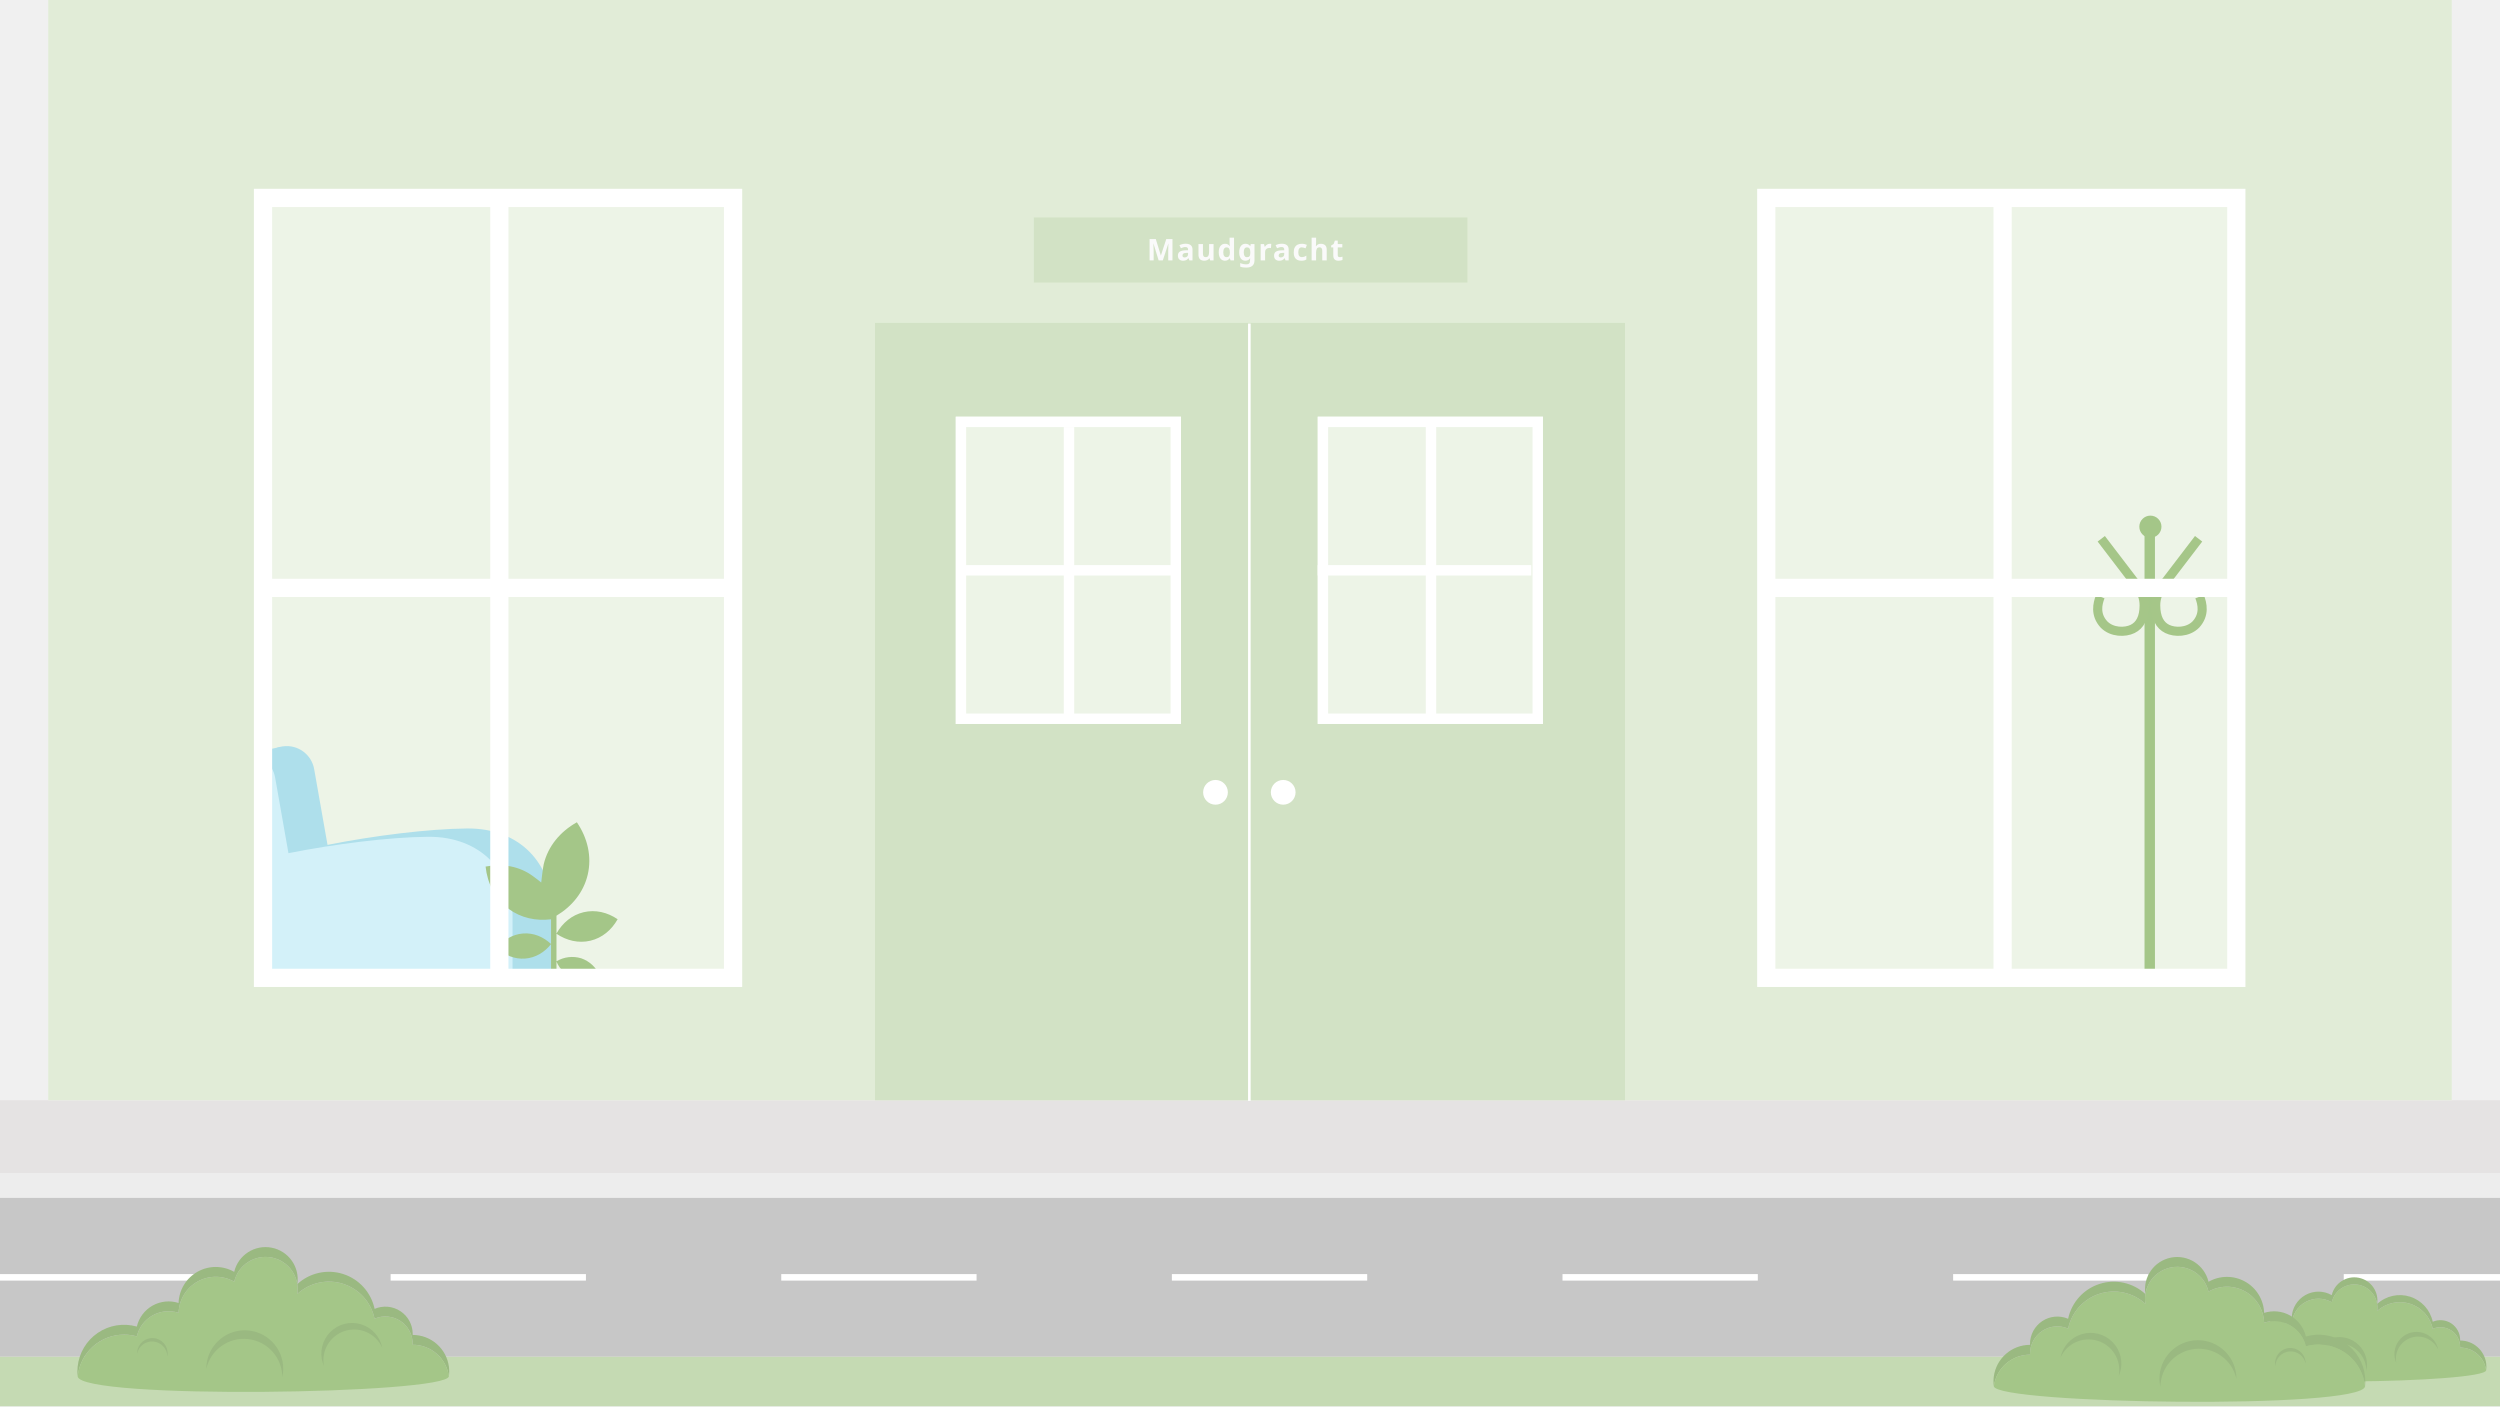
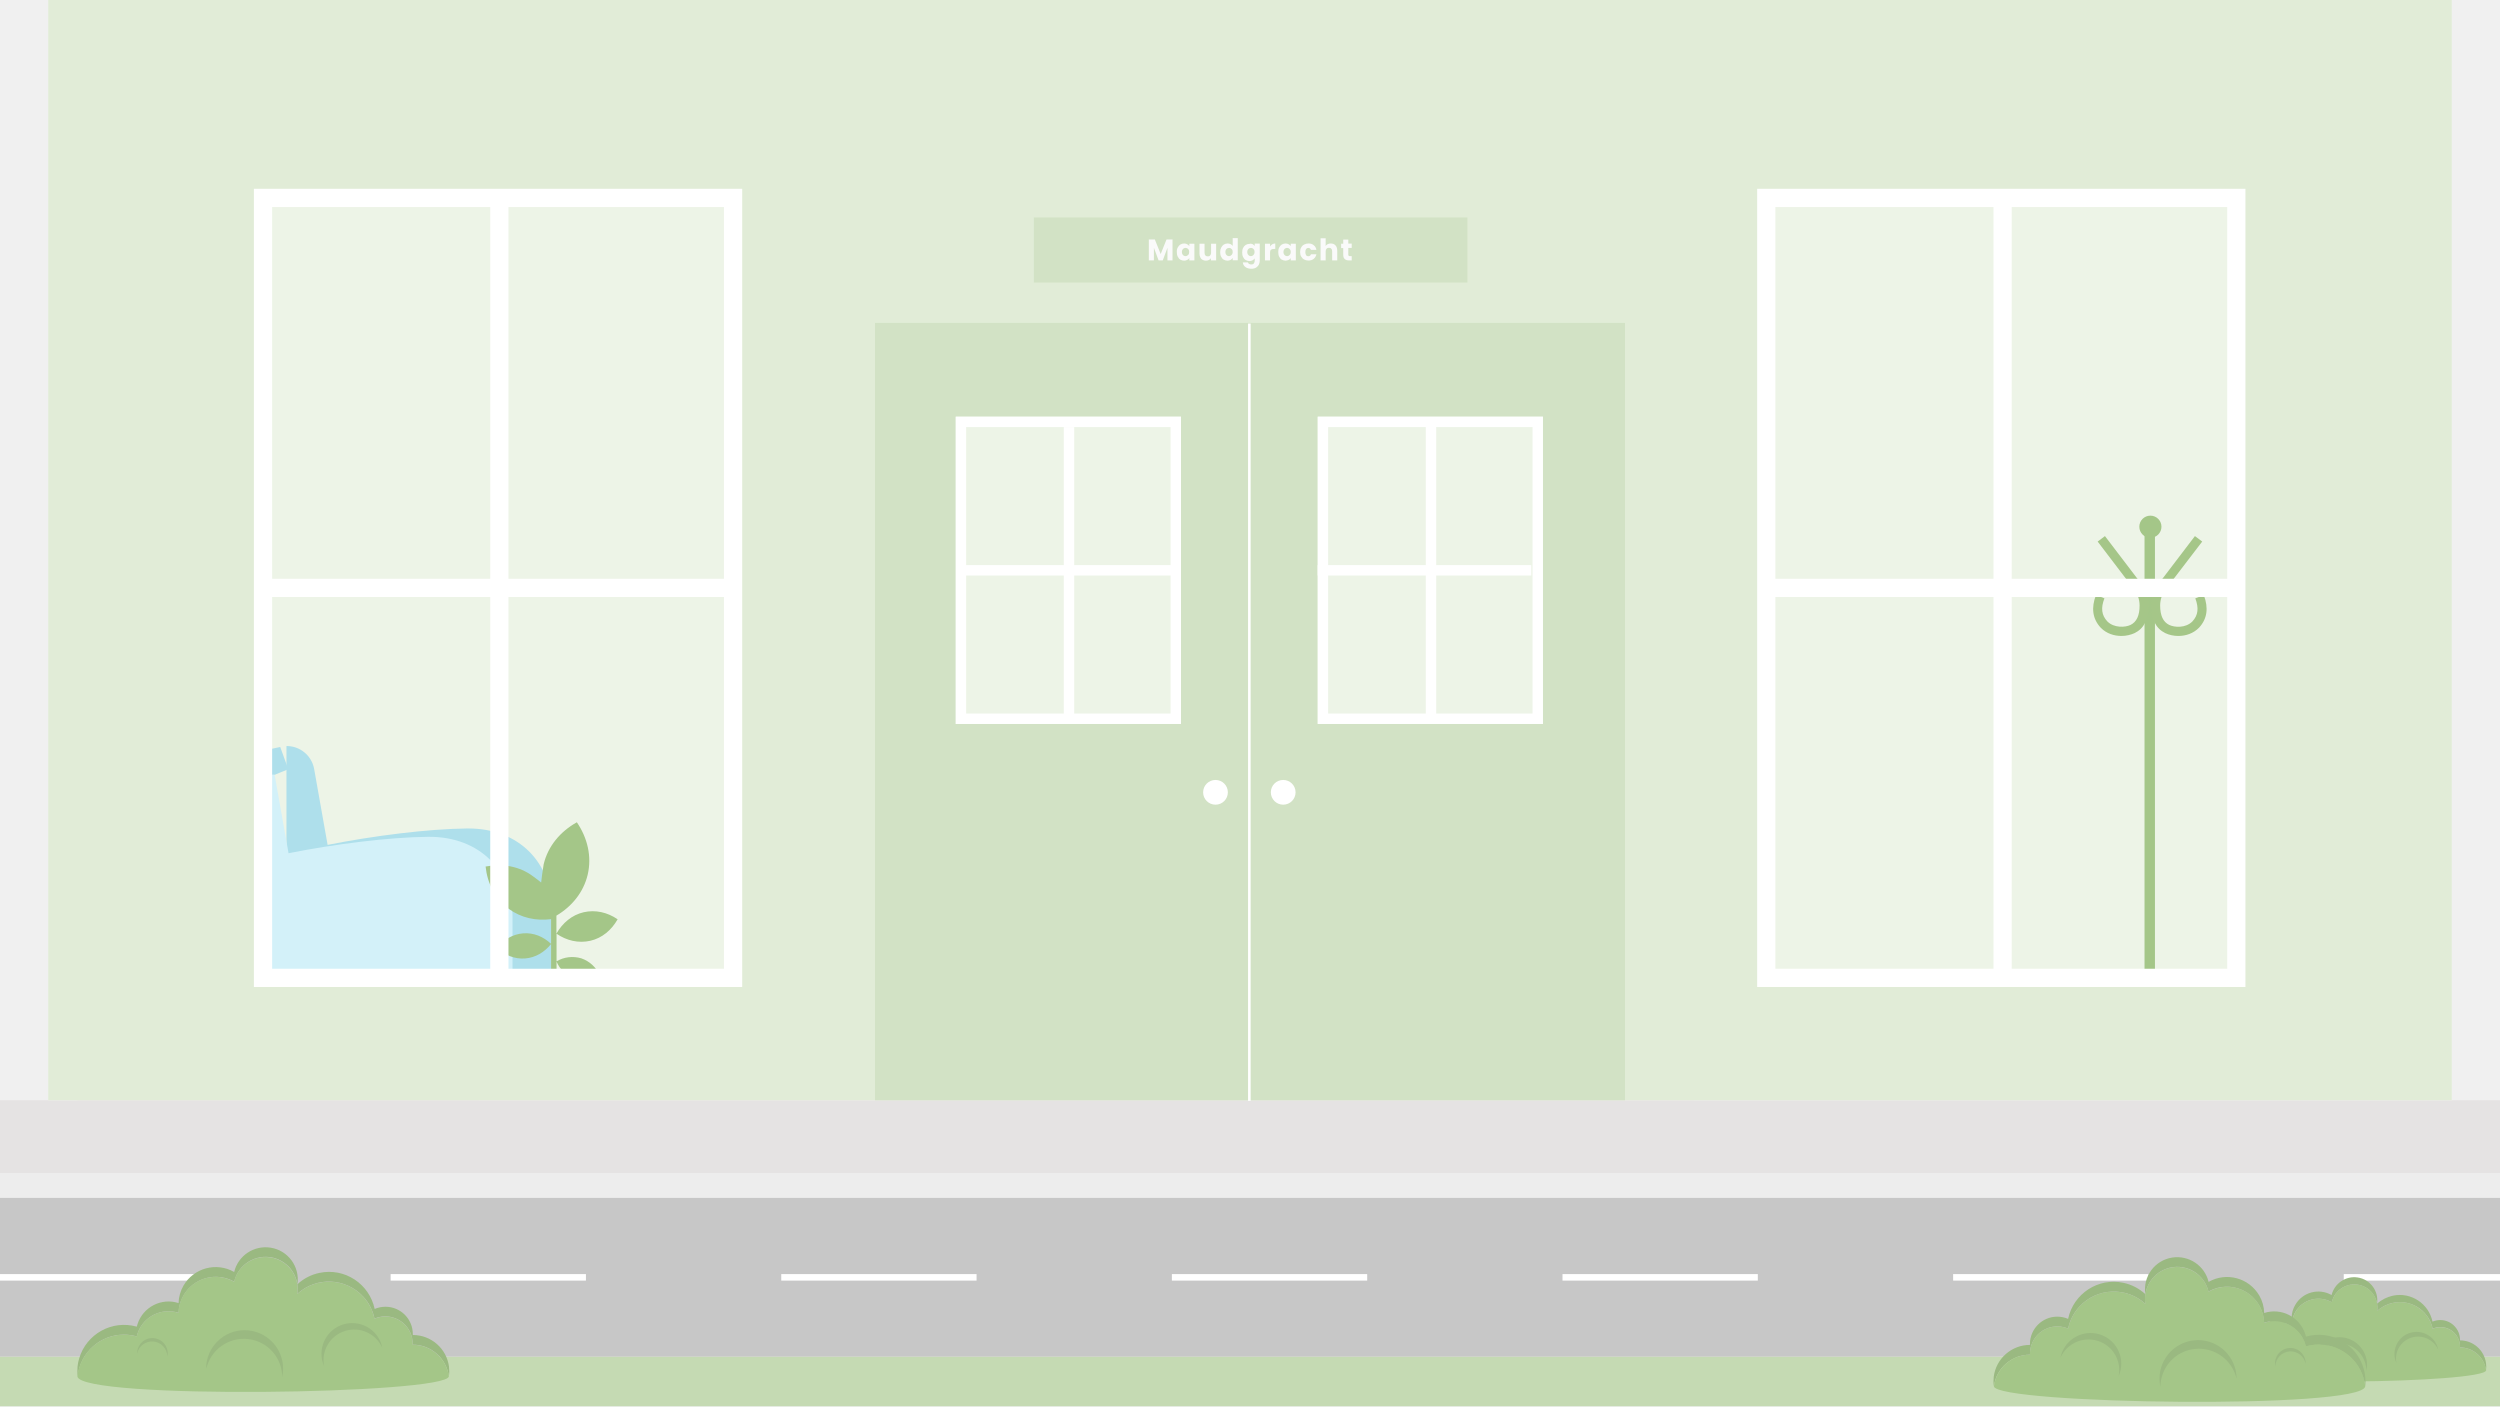
- <svg xmlns="http://www.w3.org/2000/svg" width="1920" height="1080" viewBox="0 0 1920 1080">
-   <defs>
-     <clipPath id="clip-path">
-       <rect id="Rectangle_50" data-name="Rectangle 50" width="233.634" height="248.459" fill="#aedfeb" />
-     </clipPath>
-     <clipPath id="clip-path-2">
-       <rect id="Rectangle_50-2" data-name="Rectangle 50" width="233.634" height="248.459" fill="none" />
-     </clipPath>
-     <clipPath id="clip-path-3">
-       <rect id="Rectangle_62" data-name="Rectangle 62" width="101.405" height="208.498" fill="none" />
-     </clipPath>
-   </defs>
-   <g id="Group_104" data-name="Group 104" transform="translate(0 0)">
-     <rect id="Rectangle_120" data-name="Rectangle 120" width="1920" height="56" transform="translate(0 845)" fill="#e5e3e3" />
-     <rect id="Rectangle_122" data-name="Rectangle 122" width="1920" height="19" transform="translate(0 901)" fill="#ededed" />
-     <rect id="Rectangle_123" data-name="Rectangle 123" width="1920" height="122" transform="translate(0 920)" fill="#c7c7c7" />
-     <rect id="Rectangle_124" data-name="Rectangle 124" width="1920" height="38" transform="translate(0 1042)" fill="#c5dab3" />
-     <line id="Line_24" data-name="Line 24" x2="1920" transform="translate(0 981)" fill="none" stroke="#fff" stroke-width="5" stroke-dasharray="150" />
-     <g id="Group_35" data-name="Group 35" transform="translate(0 -169.089)">
-       <rect id="Rectangle_1" data-name="Rectangle 1" width="1553" height="778.911" transform="translate(184 169.089)" fill="#edf4e7" />
-       <path id="Union_1" data-name="Union 1" d="M1824-1937v-844.911h22V-1937ZM0-1937v-844.911H22V-1937Z" transform="translate(37 2951)" fill="#fafafa" />
-       <path id="Path_53" data-name="Path 53" d="M1,31.051H126.113l-.074,778.985L1,876.033Z" transform="translate(58 138.039)" fill="#fbf4de" />
-       <path id="Path_56" data-name="Path 56" d="M127.229,31.625H1.934L1.974,810.5l124.078,66.121Z" transform="translate(1735.007 137.47)" fill="#fbf4de" />
-       <path id="Path_57" data-name="Path 57" d="M.014,1802.025,66.1,1678,66.03,125.084,0,0Z" transform="translate(58.987 1014.071) rotate(-90)" fill="#f0f0f0" />
-     </g>
-     <g id="Group_26" data-name="Group 26" transform="translate(1442 -282.682)">
-       <ellipse id="Ellipse_50" data-name="Ellipse 50" cx="53.5" cy="12.5" rx="53.5" ry="12.5" transform="translate(155 1071.682)" fill="#a4c688" />
-       <rect id="Rectangle_63" data-name="Rectangle 63" width="8" height="394" transform="translate(205 689.682)" fill="#a4c688" />
-       <circle id="Ellipse_51" data-name="Ellipse 51" cx="8.5" cy="8.5" r="8.5" transform="translate(201 678.682)" fill="#a4c688" />
-       <path id="Path_76" data-name="Path 76" d="M4602.2,3365.833l-27.581,36.1a23.542,23.542,0,0,0-5.367,15.119c.043,9.286,3.123,15.2,8.868,18.02s15.8,2.827,21.962-3.4c7.011-7.6,4.952-16.013,2.887-21.372" transform="translate(-4355.671 -2669.366)" fill="none" stroke="#a5c688" stroke-width="7" />
-       <path id="Path_77" data-name="Path 77" d="M4571.988,3365.833l27.581,36.1a23.542,23.542,0,0,1,5.367,15.119c-.043,9.286-3.123,15.2-8.868,18.02s-15.8,2.827-21.962-3.4c-7.01-7.6-4.952-16.013-2.886-21.372" transform="translate(-4400.229 -2669.366)" fill="none" stroke="#a5c688" stroke-width="7" />
-     </g>
-     <g id="Group_19" data-name="Group 19" transform="translate(160 564.067)">
-       <g id="Group_17" data-name="Group 17" transform="translate(30)" clip-path="url(#clip-path)">
-         <path id="Path_58" data-name="Path 58" d="M356.7,403.711H344.473a5.834,5.834,0,0,1-5.834-5.834V379.812h23.9v18.065a5.834,5.834,0,0,1-5.834,5.834" transform="translate(-138.423 -155.252)" fill="#aedfeb" />
-         <path id="Path_59" data-name="Path 59" d="M21.933,403.711H34.164A5.834,5.834,0,0,0,40,397.877V379.812H16.1v18.065a5.834,5.834,0,0,0,5.834,5.834" transform="translate(-6.581 -155.252)" fill="#aedfeb" />
-         <path id="Path_60" data-name="Path 60" d="M168.651,63.179c-30.014.278-71.947,5.6-107.115,12.589L51.3,17.7A21.417,21.417,0,0,0,8.9,23.636l6.175,59.383C14.335,92.088,0,100,0,117.664V230.417H233.634V124.179c0-33.232-23.7-61.381-64.983-61" transform="translate(0 9.021)" fill="#aedfeb" />
-       </g>
-       <path id="Path_63" data-name="Path 63" d="M12.978,0,42.69,5.236,42,23.433H0Z" transform="translate(13.686 20.731) rotate(-22)" fill="#aedfeb" />
-       <path id="Path_64" data-name="Path 64" d="M4.427.456,42.264,0,42,18.364H0Z" transform="matrix(0.978, -0.208, 0.208, 0.978, 214.038, 227.902)" fill="#aedfeb" />
-       <g id="Group_17-2" data-name="Group 17" transform="translate(0 15.406)" clip-path="url(#clip-path-2)">
-         <path id="Path_58-2" data-name="Path 58" d="M356.7,403.711H344.473a5.834,5.834,0,0,1-5.834-5.834V379.812h23.9v18.065a5.834,5.834,0,0,1-5.834,5.834" transform="translate(-138.423 -155.252)" fill="#aedfeb" />
-         <path id="Path_59-2" data-name="Path 59" d="M21.933,403.711H34.164A5.834,5.834,0,0,0,40,397.877V379.812H16.1v18.065a5.834,5.834,0,0,0,5.834,5.834" transform="translate(-6.581 -155.252)" fill="#aedfeb" />
-         <path id="Path_60-2" data-name="Path 60" d="M168.651,63.179c-30.014.278-71.947,5.6-107.115,12.589L51.3,17.7A21.417,21.417,0,0,0,8.9,23.636l6.175,59.383C14.335,92.088,0,100,0,117.664V230.417H233.634V124.179c0-33.232-23.7-61.381-64.983-61" transform="translate(0 0)" fill="#d3f1f9" />
-       </g>
-     </g>
-     <g id="Group_25" data-name="Group 25" transform="translate(372.932 631.502)">
-       <g id="Group_24" data-name="Group 24" clip-path="url(#clip-path-3)">
-         <path id="Path_74" data-name="Path 74" d="M80.468,90.967c9.072-2.142,16.325-8.257,20.938-16.5C93.592,69.154,84.37,66.932,75.3,69.074,66.28,71.2,59.061,77.26,54.446,85.429V71.749C66.409,64.6,75.247,53.76,78.425,40.314,81.737,26.307,78.307,12.066,70.11,0,57.376,7.118,47.933,18.316,44.622,32.323c-.54,2.284-1.88,13.106-2.07,15.392C27.438,61.251,53.331,57.575,53.225,68.2c7.308-8.733-7.967-20.281-16.865-26.832C25.915,33.677,12.9,31.493,0,34.031,1.407,47.1,7.357,58.883,17.8,66.573c9.394,6.916,20.869,9.365,32.465,7.946V93.5c-5.906-5.55-13.417-8.678-21.393-8.094-7.993.584-14.983,4.789-20.02,11.161,5.911,5.571,13.438,8.713,21.431,8.128,7.975-.583,14.949-4.77,19.982-11.116V208.5h4.18V107a22.761,22.761,0,0,0,33.072,10.558,23.64,23.64,0,0,0-14.081-13.083,23.613,23.613,0,0,0-18.991,2.3V85.631c7.8,5.27,16.983,7.472,26.022,5.337" fill="#a4c688" />
-         <path id="Path_75" data-name="Path 75" d="M64.562,140.353V121.006H36.621v19.428A30.129,30.129,0,0,0,20.532,167.1v31.472H80.809V167.1a30.128,30.128,0,0,0-16.247-26.744" transform="translate(1.685 9.929)" fill="#edb5b5" />
-       </g>
-     </g>
-     <path id="Exclusion_1" data-name="Exclusion 1" d="M-9061-1865h-1846v-845h1846v845Zm-526-693v597h360v-597h-360Zm-1154,0v597h360v-597h-360Z" transform="translate(10944 2710)" fill="#e1ecd7" />
-     <rect id="Rectangle_131" data-name="Rectangle 131" width="576" height="597" transform="translate(672 248)" fill="#d2e2c5" />
-     <g id="Group_77" data-name="Group 77">
-       <rect id="Rectangle_132" data-name="Rectangle 132" width="361" height="599" transform="translate(202 152)" fill="none" stroke="#fff" stroke-width="14" />
-       <line id="Line_25" data-name="Line 25" x2="361" transform="translate(202.5 451.5)" fill="none" stroke="#fff" stroke-width="14" />
-       <line id="Line_26" data-name="Line 26" y2="599" transform="translate(383.5 152.5)" fill="none" stroke="#fff" stroke-width="14" />
-     </g>
-     <g id="Group_78" data-name="Group 78" transform="translate(1154.5)">
-       <rect id="Rectangle_132-2" data-name="Rectangle 132" width="361" height="599" transform="translate(202 152)" fill="none" stroke="#fff" stroke-width="14" />
-       <line id="Line_25-2" data-name="Line 25" x2="361" transform="translate(202.5 451.5)" fill="none" stroke="#fff" stroke-width="14" />
-       <line id="Line_26-2" data-name="Line 26" y2="599" transform="translate(383.5 152.5)" fill="none" stroke="#fff" stroke-width="14" />
-     </g>
-     <line id="Line_27" data-name="Line 27" y2="597" transform="translate(959.5 248.5)" fill="none" stroke="#fff" stroke-width="2" />
-     <circle id="Ellipse_56" data-name="Ellipse 56" cx="9.5" cy="9.5" r="9.5" transform="translate(924 599)" fill="#fff" />
-     <circle id="Ellipse_57" data-name="Ellipse 57" cx="9.5" cy="9.5" r="9.5" transform="translate(976 599)" fill="#fff" />
-     <g id="Rectangle_133" data-name="Rectangle 133" transform="translate(734 320)" fill="#edf4e7" stroke="#fff" stroke-width="8">
-       <rect width="173" height="236" stroke="none" />
-       <rect x="4" y="4" width="165" height="228" fill="none" />
-     </g>
-     <g id="Rectangle_134" data-name="Rectangle 134" transform="translate(1012 320)" fill="#edf4e7" stroke="#fff" stroke-width="8">
-       <rect width="173" height="236" stroke="none" />
-       <rect x="4" y="4" width="165" height="228" fill="none" />
-     </g>
-     <line id="Line_28" data-name="Line 28" x2="164" transform="translate(738.5 438)" fill="none" stroke="#fff" stroke-width="8" />
-     <line id="Line_29" data-name="Line 29" x2="164" transform="translate(1012 438)" fill="none" stroke="#fff" stroke-width="8" />
-     <line id="Line_30" data-name="Line 30" y2="226" transform="translate(1099 324)" fill="none" stroke="#fff" stroke-width="8" />
-     <line id="Line_31" data-name="Line 31" y2="226" transform="translate(821 328)" fill="none" stroke="#fff" stroke-width="8" />
+ <svg xmlns="http://www.w3.org/2000/svg" xmlns:xlink="http://www.w3.org/1999/xlink" version="1.1" id="Laag_1" x="0px" y="0px" viewBox="0 0 1920 1080" style="enable-background:new 0 0 1920 1080;" xml:space="preserve">
+   <style type="text/css">
+ 	.st0{fill:#E5E3E3;}
+ 	.st1{fill:#EDEDED;}
+ 	.st2{fill:#C7C7C7;}
+ 	.st3{fill:#C5DAB3;}
+ 	.st4{fill:#FFFFFF;}
+ 	.st5{fill:#EDF4E7;}
+ 	.st6{fill:#FAFAFA;}
+ 	.st7{fill:#FBF4DE;}
+ 	.st8{fill:#F0F0F0;}
+ 	.st9{fill:#A4C688;}
+ 	.st10{fill:#A5C688;}
+ 	.st11{clip-path:url(#SVGID_00000147183226874663999500000006129797225130741905_);}
+ 	.st12{fill:#AEDFEB;}
+ 	.st13{clip-path:url(#SVGID_00000004525598873754472830000013924835060468435106_);}
+ 	.st14{fill:#D3F1F9;}
+ 	.st15{clip-path:url(#SVGID_00000132799785459631937880000016093678876699271059_);}
+ 	.st16{fill:#EDB5B5;}
+ 	.st17{fill:#E1ECD7;}
+ 	.st18{fill:#D2E2C5;}
+ 	.st19{fill:#9AB981;}
+ 	.st20{enable-background:new    ;}
+ </style>
+   <g id="Group_104" transform="translate(0 0)">
+     <g id="Rectangle_120">
+       <rect y="845" class="st0" width="1920" height="56" />
+     </g>
+     <g id="Rectangle_122">
+       <rect y="901" class="st1" width="1920" height="19" />
+     </g>
+     <g id="Rectangle_123">
+       <rect y="920" class="st2" width="1920" height="122" />
+     </g>
+     <g id="Rectangle_124">
+       <rect y="1042" class="st3" width="1920" height="38" />
+     </g>
+     <g id="Line_24">
+       <path class="st4" d="M1920,983.5h-120v-5h120V983.5z M1650,983.5h-150v-5h150V983.5z M1350,983.5h-150v-5h150V983.5z M1050,983.5    H900v-5h150V983.5z M750,983.5H600v-5h150V983.5z M450,983.5H300v-5h150V983.5z M150,983.5H0v-5h150V983.5z" />
+     </g>
+     <g id="Group_35" transform="translate(0 -169.089)">
+       <g id="Rectangle_1">
+         <rect x="184" y="169.1" class="st5" width="1553" height="778.9" />
+       </g>
+       <g id="Union_1">
+         <path class="st6" d="M1861,1014V169.1h22V1014H1861z M37,1014V169.1h22V1014H37z" />
+       </g>
+       <g id="Path_53">
+         <path class="st7" d="M59,169.1h125.1l-0.1,779l-125,66V169.1z" />
+       </g>
+       <g id="Path_56">
+         <path class="st7" d="M1862.2,169.1h-125.3l0,778.9l124.1,66.1L1862.2,169.1z" />
+       </g>
+       <g id="Path_57">
+         <path class="st8" d="M1861,1014.1L1737,948L184.1,948l-125.1,66L1861,1014.1z" />
+       </g>
+     </g>
+     <g id="Group_26" transform="translate(1442 -282.682)">
+       <g id="Ellipse_50">
+         <ellipse class="st9" cx="208.5" cy="1084.2" rx="53.5" ry="12.5" />
+       </g>
+       <g id="Rectangle_63">
+         <rect x="205" y="689.7" class="st9" width="8" height="394" />
+       </g>
+       <g id="Ellipse_51">
+         <circle class="st9" cx="209.5" cy="687.2" r="8.5" />
+       </g>
+       <g id="Path_76">
+         <path class="st10" d="M231,771.1c-3.7,0-7.2-0.8-10.1-2.2c-7.1-3.5-10.8-10.6-10.8-21.1c0-6.3,2.1-12.4,6.1-17.3l27.5-36.1     l5.6,4.2l-27.7,36.2c-3,3.6-4.6,8.2-4.6,12.9c0,7.8,2.3,12.6,6.9,14.9c4.1,2,12.7,2.6,17.9-2.7c4.4-4.8,5-10.2,2.2-17.7l6.5-2.5     c3.8,9.9,2.6,18.3-3.6,25l-0.1,0.1C242.5,769.2,236.6,771.1,231,771.1z" />
+       </g>
+       <g id="Path_77">
+         <path class="st10" d="M187.3,771.1c-5.6,0-11.5-1.8-15.9-6.3l-0.1-0.1c-6.2-6.7-7.4-15.1-3.6-25l6.5,2.5     c-2.9,7.5-2.2,12.9,2.2,17.7c5.2,5.2,13.8,4.7,17.9,2.7c4.6-2.3,6.9-7.1,6.9-14.9c0-4.7-1.6-9.3-4.6-12.9l-0.1-0.1L169,698.6     l5.6-4.2l27.5,36.1c4,4.9,6.2,11,6.1,17.3c0,10.5-3.7,17.6-10.8,21.1C194.5,770.2,191,771.1,187.3,771.1z" />
+       </g>
+     </g>
+     <g id="Group_19" transform="translate(160 564.067)">
+       <g>
+         <defs>
+           <rect id="SVGID_1_" x="30" y="0" width="233.6" height="248.5" />
+         </defs>
+         <clipPath id="SVGID_00000132067910885299670540000017192508899198422711_">
+           <use xlink:href="#SVGID_1_" style="overflow:visible;" />
+         </clipPath>
+         <g id="Group_17" transform="translate(30)" style="clip-path:url(#SVGID_00000132067910885299670540000017192508899198422711_);">
+           <g id="Path_58">
+             <path class="st12" d="M218.3,248.5H206c-3.2,0-5.8-2.6-5.8-5.8v0v-18.1h23.9v18.1C224.1,245.8,221.5,248.5,218.3,248.5       L218.3,248.5" />
+           </g>
+           <g id="Path_59">
+             <path class="st12" d="M15.4,248.5h12.2c3.2,0,5.8-2.6,5.8-5.8c0,0,0,0,0,0v-18.1H9.5v18.1C9.5,245.8,12.1,248.5,15.4,248.5       C15.4,248.5,15.4,248.5,15.4,248.5" />
+           </g>
+           <g id="Path_60">
+             <path class="st12" d="M168.7,72.2c-30,0.3-71.9,5.6-107.1,12.6L51.3,26.7c-2-11.7-13.1-19.5-24.7-17.5       C15.4,11.2,7.7,21.4,8.9,32.7L15.1,92C14.3,101.1,0,109,0,126.7v112.8h233.6V133.2C233.6,100,209.9,71.8,168.7,72.2" />
+           </g>
+         </g>
+       </g>
+       <g id="Path_63">
+         <path class="st12" d="M25.7,15.9l29.5-6.3l6.2,17.1L22.5,42.5L25.7,15.9z" />
+       </g>
+       <g id="Path_64">
+         <path class="st12" d="M218.5,227.4l36.9-8.3l3.6,18l-41.1,8.7L218.5,227.4z" />
+       </g>
+       <g>
+         <defs>
+           <rect id="SVGID_00000097496831387445048570000006942529213155793038_" y="15.4" width="233.6" height="248.5" />
+         </defs>
+         <clipPath id="SVGID_00000018918143289677041780000016630920820166539648_">
+           <use xlink:href="#SVGID_00000097496831387445048570000006942529213155793038_" style="overflow:visible;" />
+         </clipPath>
+         <g id="Group_17-2" transform="translate(0 15.406)" style="clip-path:url(#SVGID_00000018918143289677041780000016630920820166539648_);">
+           <g id="Path_58-2">
+             <path class="st12" d="M218.3,248.5H206c-3.2,0-5.8-2.6-5.8-5.8v0v-18.1h23.9v18.1C224.1,245.8,221.5,248.5,218.3,248.5       L218.3,248.5" />
+           </g>
+           <g id="Path_59-2">
+             <path class="st12" d="M15.4,248.5h12.2c3.2,0,5.8-2.6,5.8-5.8c0,0,0,0,0,0v-18.1H9.5v18.1C9.5,245.8,12.1,248.5,15.4,248.5       C15.4,248.5,15.4,248.5,15.4,248.5" />
+           </g>
+           <g id="Path_60-2">
+             <path class="st14" d="M168.7,63.2c-30,0.3-71.9,5.6-107.1,12.6L51.3,17.7C49.3,6,38.2-1.8,26.6,0.2C15.4,2.1,7.7,12.4,8.9,23.6       L15.1,83C14.3,92.1,0,100,0,117.7v112.8h233.6V124.2C233.6,90.9,209.9,62.8,168.7,63.2" />
+           </g>
+         </g>
+       </g>
+     </g>
+     <g id="Group_25" transform="translate(372.932 631.502)">
+       <g>
+         <defs>
+           <rect id="SVGID_00000118374266219883825720000009677575258908263301_" x="0" y="0" width="101.4" height="208.5" />
+         </defs>
+         <clipPath id="SVGID_00000088828899342832661570000000462185015868081306_">
+           <use xlink:href="#SVGID_00000118374266219883825720000009677575258908263301_" style="overflow:visible;" />
+         </clipPath>
+         <g id="Group_24" style="clip-path:url(#SVGID_00000088828899342832661570000000462185015868081306_);">
+           <g id="Path_74">
+             <path class="st9" d="M80.5,91c9.1-2.1,16.3-8.3,20.9-16.5c-7.8-5.3-17-7.5-26.1-5.4c-9,2.1-16.2,8.2-20.9,16.4V71.7       c12-7.1,20.8-18,24-31.4c3.3-14-0.1-28.2-8.3-40.3C57.4,7.1,47.9,18.3,44.6,32.3c-0.5,2.3-1.9,13.1-2.1,15.4       c-15.1,13.5,10.8,9.9,10.7,20.5c7.3-8.7-8-20.3-16.9-26.8C25.9,33.7,12.9,31.5,0,34c1.4,13.1,7.4,24.9,17.8,32.5       c9.4,6.9,20.9,9.4,32.5,7.9v19c-5.9-5.6-13.4-8.7-21.4-8.1c-8,0.6-15,4.8-20,11.2c5.9,5.6,13.4,8.7,21.4,8.1       c8-0.6,14.9-4.8,20-11.1v114.9h4.2V107c4.8,11.6,18.2,17.1,29.8,12.3c1.1-0.5,2.3-1,3.3-1.7c-2.6-6.2-7.7-10.9-14.1-13.1       c-6.4-1.9-13.3-1.1-19,2.3V85.6C62.2,90.9,71.4,93.1,80.5,91" />
+           </g>
+           <g id="Path_75">
+             <path class="st16" d="M66.2,150.3v-19.3H38.3v19.4c-9.9,5.2-16.1,15.5-16.1,26.7v31.5h60.3V177       C82.5,165.8,76.2,155.5,66.2,150.3" />
+           </g>
+         </g>
+       </g>
+     </g>
+     <g id="Exclusion_1">
+       <path class="st17" d="M1883,845H37V0h1846V845z M1357,152v597h360V152H1357z M203,152v597h360V152H203z" />
+     </g>
+     <g id="Rectangle_131">
+       <rect x="672" y="248" class="st18" width="576" height="597" />
+     </g>
+     <g id="Group_77">
+       <g id="Rectangle_132">
+         <path class="st4" d="M570,758H195V145h375V758z M209,744h347V159H209V744z" />
+       </g>
+       <g id="Line_25">
+         <rect x="202.5" y="444.5" class="st4" width="361" height="14" />
+       </g>
+       <g id="Line_26">
+         <rect x="376.5" y="152.5" class="st4" width="14" height="599" />
+       </g>
+     </g>
+     <g id="Group_78" transform="translate(1154.5)">
+       <g id="Rectangle_132-2">
+         <path class="st4" d="M570,758H195V145h375V758z M209,744h347V159H209V744z" />
+       </g>
+       <g id="Line_25-2">
+         <rect x="202.5" y="444.5" class="st4" width="361" height="14" />
+       </g>
+       <g id="Line_26-2">
+         <rect x="376.5" y="152.5" class="st4" width="14" height="599" />
+       </g>
+     </g>
+     <g id="Line_27">
+       <rect x="958.5" y="248.5" class="st4" width="2" height="597" />
+     </g>
+     <g id="Ellipse_56">
+       <circle class="st4" cx="933.5" cy="608.5" r="9.5" />
+     </g>
+     <g id="Ellipse_57">
+       <circle class="st4" cx="985.5" cy="608.5" r="9.5" />
+     </g>
+     <g id="Rectangle_133" transform="translate(734 320)">
+       <g>
+         <rect class="st5" width="173" height="236" />
+       </g>
+       <g>
+         <path class="st4" d="M173,236H0V0h173V236z M8,228h157V8H8V228z" />
+       </g>
+     </g>
+     <g id="Rectangle_134" transform="translate(1012 320)">
+       <g>
+         <rect class="st5" width="173" height="236" />
+       </g>
+       <g>
+         <path class="st4" d="M173,236H0V0h173V236z M8,228h157V8H8V228z" />
+       </g>
+     </g>
+     <g id="Line_28">
+       <rect x="738.5" y="434" class="st4" width="164" height="8" />
+     </g>
+     <g id="Line_29">
+       <rect x="1012" y="434" class="st4" width="164" height="8" />
+     </g>
+     <g id="Line_30">
+       <rect x="1095" y="324" class="st4" width="8" height="226" />
+     </g>
+     <g id="Line_31">
+       <rect x="817" y="328" class="st4" width="8" height="226" />
+     </g>
    <g id="Laag_2-2" transform="translate(59.439 957.787)">
-       <g id="Group_87" data-name="Group 87" transform="translate(0 -0.01)">
-         <g id="Group_86" data-name="Group 86">
-           <path id="Path_522" data-name="Path 522" d="M35.835,67.186a35.736,35.736,0,0,1,9.81,1.374,25.018,25.018,0,0,1,32.063-18.11A28.564,28.564,0,0,1,120.42,26.541a24.725,24.725,0,0,1,48.505,9.4,35.837,35.837,0,0,1,59.322,19.012,21,21,0,0,1,29.266,19.3c0,.245-.009.485-.018.725h.018A28.045,28.045,0,0,1,285.3,99.24a28.4,28.4,0,0,0,.258-3.749,27.463,27.463,0,0,0-.231-3.617,28.049,28.049,0,0,0-27.816-24.429H257.5c.009-.24.018-.481.018-.725a21,21,0,0,0-29.266-19.3A35.837,35.837,0,0,0,168.925,28.4a24.725,24.725,0,0,0-48.505-9.4A28.564,28.564,0,0,0,77.708,42.915a25.018,25.018,0,0,0-32.063,18.11A35.82,35.82,0,0,0,.181,91.883,35.248,35.248,0,0,0,0,95.5a36.664,36.664,0,0,0,.2,3.776A35.834,35.834,0,0,1,35.835,67.19Z" transform="translate(0 0.01)" fill="#9ab981" />
-           <path id="Path_523" data-name="Path 523" d="M285.542,108.336a28.045,28.045,0,0,0-27.789-24.262h-.018c.009-.24.018-.481.018-.725a21,21,0,0,0-29.266-19.3,35.837,35.837,0,0,0-59.322-19.012,24.725,24.725,0,0,0-48.505-9.4A28.564,28.564,0,0,0,77.949,59.545a25.018,25.018,0,0,0-32.063,18.11A35.817,35.817,0,0,0,.44,108.363C2.326,126.382,283.711,122.049,285.542,108.336Z" transform="translate(-0.241 -9.081)" fill="#a4c688" />
-         </g>
-         <path id="Path_524" data-name="Path 524" d="M263.659,209.424a29.556,29.556,0,0,1,26.324,29.3,30.554,30.554,0,0,0,.549-3.259,29.551,29.551,0,0,0-58.75-6.446,28.955,28.955,0,0,0-.172,3.3,29.547,29.547,0,0,1,32.05-22.893Z" transform="translate(-132.616 -138.799)" fill="#9ab981" />
-         <path id="Path_525" data-name="Path 525" d="M444.616,196.37A23.616,23.616,0,0,1,473.3,209.335a23.614,23.614,0,1,0-45.7,11.619,24.355,24.355,0,0,0,.934,2.471,23.616,23.616,0,0,1,16.084-27.059Z" transform="translate(-239.16 -131.997)" fill="#9ab981" />
-         <path id="Path_526" data-name="Path 526" d="M126.9,218.511a11.733,11.733,0,0,1,10.694,11.41,12.228,12.228,0,0,0,.19-1.3,11.732,11.732,0,1,0-23.373-2.067,11.564,11.564,0,0,0-.041,1.31,11.726,11.726,0,0,1,12.53-9.352Z" transform="translate(-68.52 -146)" fill="#9ab981" />
-       </g>
-     </g>
-     <g id="Laag_2-2-2" data-name="Laag_2-2" transform="translate(1704.164 981.01)">
-       <g id="Group_87-2" data-name="Group 87" transform="translate(0 -0.01)">
-         <g id="Group_86-2" data-name="Group 86">
-           <path id="Path_522-2" data-name="Path 522" d="M25.775,48.322a25.7,25.7,0,0,1,7.056.988A17.995,17.995,0,0,1,55.893,36.284a20.545,20.545,0,0,1,30.722-17.2A17.784,17.784,0,0,1,121.5,25.847a25.777,25.777,0,0,1,42.668,13.675,15.1,15.1,0,0,1,21.051,13.884c0,.176-.007.349-.013.522h.013A20.172,20.172,0,0,1,205.21,71.378a20.429,20.429,0,0,0,.186-2.7,19.754,19.754,0,0,0-.166-2.6,20.175,20.175,0,0,0-20.007-17.571h-.013c.007-.173.013-.346.013-.522A15.1,15.1,0,0,0,164.172,34.1,25.777,25.777,0,0,0,121.5,20.428a17.784,17.784,0,0,0-34.889-6.759,20.545,20.545,0,0,0-30.722,17.2A17.995,17.995,0,0,0,32.831,43.891,25.764,25.764,0,0,0,.13,66.086a25.353,25.353,0,0,0-.13,2.6A26.371,26.371,0,0,0,.143,71.4,25.775,25.775,0,0,1,25.775,48.325Z" transform="translate(0 0.01)" fill="#9ab981" />
-           <path id="Path_523-2" data-name="Path 523" d="M205.507,82.589a20.172,20.172,0,0,0-19.988-17.451h-.013c.007-.173.013-.346.013-.522a15.1,15.1,0,0,0-21.051-13.884A25.777,25.777,0,0,0,121.8,37.058,17.784,17.784,0,0,0,86.911,30.3a20.545,20.545,0,0,0-30.722,17.2A17.995,17.995,0,0,0,33.128,60.521,25.762,25.762,0,0,0,.44,82.608C1.8,95.569,204.189,92.452,205.507,82.589Z" transform="translate(-0.297 -11.198)" fill="#a4c688" />
-         </g>
-         <path id="Path_524-2" data-name="Path 524" d="M254.662,207.532A21.259,21.259,0,0,1,273.6,228.605a21.975,21.975,0,0,0,.395-2.344,21.256,21.256,0,1,0-42.258-4.637A20.819,20.819,0,0,0,231.61,224a21.253,21.253,0,0,1,23.053-16.466Z" transform="translate(-160.406 -156.734)" fill="#9ab981" />
-         <path id="Path_525-2" data-name="Path 525" d="M439.531,194.65a16.986,16.986,0,0,1,20.63,9.325,16.985,16.985,0,1,0-32.87,8.357,17.522,17.522,0,0,0,.672,1.777,16.986,16.986,0,0,1,11.569-19.463Z" transform="translate(-291.752 -148.348)" fill="#9ab981" />
-         <path id="Path_526-2" data-name="Path 526" d="M123.378,217.766a8.439,8.439,0,0,1,7.692,8.207,8.8,8.8,0,0,0,.137-.933,8.439,8.439,0,1,0-16.812-1.487,8.316,8.316,0,0,0-.029.942,8.434,8.434,0,0,1,9.012-6.727Z" transform="translate(-81.389 -165.611)" fill="#9ab981" />
-       </g>
-     </g>
-     <g id="Laag_2-2-3" data-name="Laag_2-2" transform="translate(1531 965.389)">
-       <g id="Group_87-3" data-name="Group 87" transform="translate(0 0)">
-         <g id="Group_86-3" data-name="Group 86">
-           <path id="Path_522-3" data-name="Path 522" d="M249.725,67.186a35.737,35.737,0,0,0-9.81,1.374,25.018,25.018,0,0,0-32.063-18.11A28.564,28.564,0,0,0,165.14,26.541a24.725,24.725,0,0,0-48.505,9.4A35.837,35.837,0,0,0,57.313,54.95a21,21,0,0,0-29.266,19.3c0,.245.009.485.018.725h-.018A28.045,28.045,0,0,0,.258,99.24,28.4,28.4,0,0,1,0,95.491a27.463,27.463,0,0,1,.231-3.617A28.049,28.049,0,0,1,28.047,67.444h.018c-.009-.24-.018-.481-.018-.725a21,21,0,0,1,29.266-19.3A35.837,35.837,0,0,1,116.635,28.4a24.725,24.725,0,0,1,48.505-9.4,28.564,28.564,0,0,1,42.712,23.908,25.018,25.018,0,0,1,32.063,18.11,35.82,35.82,0,0,1,45.464,30.857,35.245,35.245,0,0,1,.181,3.613,36.662,36.662,0,0,1-.2,3.776A35.834,35.834,0,0,0,249.725,67.19Z" transform="translate(0 0.01)" fill="#9ab981" />
-           <path id="Path_523-3" data-name="Path 523" d="M.44,108.336A28.045,28.045,0,0,1,28.229,84.074h.018c-.009-.24-.018-.481-.018-.725a21,21,0,0,1,29.266-19.3,35.837,35.837,0,0,1,59.322-19.012,24.725,24.725,0,0,1,48.505-9.4,28.564,28.564,0,0,1,42.712,23.908A25.018,25.018,0,0,1,240.1,77.655a35.817,35.817,0,0,1,45.445,30.708C283.657,126.382,2.271,122.048.44,108.336Z" transform="translate(-0.182 -9.081)" fill="#a4c688" />
-         </g>
-         <path id="Path_524-3" data-name="Path 524" d="M258.661,209.424a29.556,29.556,0,0,0-26.324,29.3,30.553,30.553,0,0,1-.549-3.259,29.551,29.551,0,0,1,58.75-6.446,28.959,28.959,0,0,1,.172,3.3,29.547,29.547,0,0,0-32.05-22.893Z" transform="translate(-104.144 -138.799)" fill="#9ab981" />
-         <path id="Path_525-3" data-name="Path 525" d="M455.184,196.37A23.616,23.616,0,0,0,426.5,209.335a23.614,23.614,0,1,1,45.7,11.619,24.356,24.356,0,0,1-.934,2.471,23.616,23.616,0,0,0-16.084-27.059Z" transform="translate(-375.079 -131.997)" fill="#9ab981" />
-         <path id="Path_526-3" data-name="Path 526" d="M125.294,218.511a11.733,11.733,0,0,0-10.694,11.41,12.228,12.228,0,0,1-.19-1.3,11.732,11.732,0,0,1,23.373-2.067,11.564,11.564,0,0,1,.041,1.31,11.726,11.726,0,0,0-12.53-9.352Z" transform="translate(101.891 -146.001)" fill="#9ab981" />
-       </g>
-     </g>
-     <g id="Group_88" data-name="Group 88" transform="translate(0 1)">
-       <rect id="Rectangle_137" data-name="Rectangle 137" width="333" height="50" transform="translate(794 166)" fill="#d2e2c5" />
-       <text id="Maudgracht" transform="translate(960 199)" fill="#fafafa" font-size="23" font-family="Poppins-Bold, Poppins" font-weight="700" letter-spacing="0.05em">
-         <tspan x="-79.177" y="0">Maudgracht</tspan>
-       </text>
+       <g id="Group_87" transform="translate(0 -0.01)">
+         <g id="Group_86">
+           <g id="Path_522">
+             <path class="st19" d="M35.8,67.2c3.3,0,6.6,0.5,9.8,1.4c3.1-13.5,16.6-21.8,30.1-18.7c0.7,0.2,1.3,0.3,2,0.6       c0.5-15.8,13.7-28.1,29.4-27.7c4.7,0.1,9.2,1.4,13.3,3.7c3.2-13.3,16.5-21.5,29.8-18.4c12.5,3,20.7,15,18.7,27.8       c14.6-13.4,37.2-12.4,50.6,2.1c4.4,4.7,7.4,10.6,8.7,16.9c10.7-4.6,23,0.4,27.6,11c1.1,2.6,1.7,5.4,1.7,8.3c0,0.2,0,0.5,0,0.7       h0c14,0,25.9,10.4,27.8,24.3c0.2-1.2,0.3-2.5,0.3-3.7c0-1.2-0.1-2.4-0.2-3.6c-1.8-14-13.7-24.4-27.8-24.4h0c0-0.2,0-0.5,0-0.7       c0-11.6-9.4-21-21-21c-2.8,0-5.7,0.6-8.3,1.7c-4.1-19.4-23.1-31.8-42.4-27.7c-6.3,1.3-12.1,4.3-16.9,8.7       c2-13.5-7.3-26.1-20.8-28.1c-12.7-1.9-24.8,6.2-27.8,18.7c-13.7-7.8-31.1-3.1-39,10.6c-2.3,4.1-3.6,8.6-3.7,13.3       c-13.1-4.3-27.3,3-31.5,16.1c-0.2,0.7-0.4,1.3-0.6,2c-19-5.4-38.8,5.6-44.3,24.6c-0.6,2-1,4.1-1.2,6.2C0.1,93.1,0,94.3,0,95.5       c0,1.3,0.1,2.5,0.2,3.8C2.1,81,17.5,67.2,35.8,67.2L35.8,67.2z" />
+           </g>
+           <g id="Path_523">
+             <path class="st9" d="M285.3,99.3C283.4,85.4,271.5,75,257.5,75h0c0-0.2,0-0.5,0-0.7c0-11.6-9.4-21-21-21       c-2.8,0-5.7,0.6-8.3,1.7c-4.1-19.4-23.1-31.8-42.4-27.7c-6.3,1.3-12.1,4.3-16.9,8.7c2-13.5-7.3-26.1-20.8-28.1       c-12.7-1.9-24.8,6.2-27.8,18.7c-13.7-7.8-31.1-3.1-39,10.6c-2.3,4-3.6,8.6-3.7,13.3c-13.1-4.3-27.3,3-31.5,16.1       c-0.2,0.7-0.4,1.3-0.6,2c-19-5.4-38.8,5.6-44.3,24.6c-0.6,2-1,4-1.2,6.1C2.1,117.3,283.5,113,285.3,99.3z" />
+           </g>
+         </g>
+         <g id="Path_524">
+           <path class="st19" d="M131,70.6c15,1.6,26.3,14.3,26.3,29.3c0.2-1.1,0.4-2.2,0.5-3.3c1.8-16.2-9.9-30.8-26.2-32.6      c-16.2-1.8-30.8,9.9-32.6,26.2C99,91.3,99,92.4,99,93.5C102.3,78.8,116.1,69,131,70.6L131,70.6z" />
+         </g>
+         <g id="Path_525">
+           <path class="st19" d="M205.5,64.4c11.5-3.6,23.8,2,28.7,13c-2.5-12.8-14.9-21.1-27.7-18.6s-21.1,14.9-18.6,27.7      c0.2,0.9,0.4,1.7,0.7,2.6c0.3,0.8,0.6,1.7,0.9,2.5C187.1,79.6,194,68,205.5,64.4L205.5,64.4z" />
+         </g>
+         <g id="Path_526">
+           <path class="st19" d="M58.4,72.5C64.3,73,68.9,78,69.1,83.9c0.1-0.4,0.2-0.9,0.2-1.3c0.6-6.5-4.2-12.1-10.7-12.7      c-6.5-0.6-12.1,4.2-12.7,10.7c0,0.4-0.1,0.9,0,1.3C47,76,52.4,72,58.4,72.5L58.4,72.5z" />
+         </g>
+       </g>
+     </g>
+     <g id="Laag_2-2-2" transform="translate(1704.164 981.01)">
+       <g id="Group_87-2" transform="translate(0 -0.01)">
+         <g id="Group_86-2">
+           <g id="Path_522-2">
+             <path class="st19" d="M25.8,48.3c2.4,0,4.8,0.3,7.1,1c2.3-9.7,11.9-15.7,21.6-13.4c0.5,0.1,1,0.2,1.4,0.4       C56.2,25,65.7,16,77.1,16.4c3.4,0.1,6.6,1,9.5,2.7C88.9,9.5,98.5,3.7,108,5.9c9,2.1,14.8,10.8,13.5,19.9       c10.5-9.6,26.8-8.9,36.4,1.5c3.1,3.4,5.3,7.6,6.2,12.1c7.7-3.3,16.5,0.3,19.8,7.9c0.8,1.9,1.2,3.9,1.2,6c0,0.2,0,0.3,0,0.5h0       c10.1,0,18.6,7.5,20,17.5c0.1-0.9,0.2-1.8,0.2-2.7c0-0.9-0.1-1.7-0.2-2.6c-1.3-10.1-9.9-17.6-20-17.6h0c0-0.2,0-0.3,0-0.5       c0-8.3-6.8-15.1-15.1-15.1c-2,0-4.1,0.4-6,1.2c-2.9-13.9-16.6-22.9-30.5-19.9c-4.5,1-8.7,3.1-12.1,6.2       c1.5-9.7-5.2-18.8-14.9-20.2c-9.1-1.4-17.8,4.5-20,13.5c-9.9-5.6-22.4-2.2-28,7.7c-1.7,2.9-2.6,6.2-2.7,9.5       c-9.5-3.1-19.6,2.1-22.7,11.6c-0.2,0.5-0.3,1-0.4,1.4C19.1,40,4.9,47.9,1,61.6c-0.4,1.5-0.7,3-0.9,4.5C0,67,0,67.8,0,68.7       c0,0.9,0,1.8,0.1,2.7C1.5,58.3,12.6,48.3,25.8,48.3L25.8,48.3z" />
+           </g>
+           <g id="Path_523-2">
+             <path class="st9" d="M205.2,71.4c-1.4-10-9.9-17.5-20-17.5h0c0-0.2,0-0.3,0-0.5c0-8.3-6.8-15.1-15.1-15.1c-2,0-4.1,0.4-6,1.2       c-2.9-13.9-16.6-22.9-30.5-19.9c-4.5,1-8.7,3.1-12.1,6.2c1.5-9.7-5.2-18.8-14.9-20.2c-9.1-1.4-17.8,4.5-20,13.5       c-9.9-5.6-22.4-2.2-28,7.7c-1.7,2.9-2.6,6.2-2.7,9.5c-9.5-3.1-19.6,2.1-22.7,11.6c-0.2,0.5-0.3,1-0.4,1.4       C19.1,45.4,4.9,53.3,1,67c-0.4,1.4-0.7,2.9-0.8,4.4C1.5,84.4,203.9,81.3,205.2,71.4z" />
+           </g>
+         </g>
+         <g id="Path_524-2">
+           <path class="st19" d="M94.3,50.8c10.8,1.2,18.9,10.3,18.9,21.1c0.2-0.8,0.3-1.6,0.4-2.3c1.3-11.7-7.1-22.2-18.7-23.5      c-11.7-1.3-22.2,7.1-23.5,18.7c0,0.1,0,0.1,0,0.2c-0.1,0.8-0.1,1.6-0.1,2.4C73.6,56.7,83.5,49.6,94.3,50.8L94.3,50.8z" />
+         </g>
+         <g id="Path_525-2">
+           <path class="st19" d="M147.8,46.3c8.2-2.6,17.1,1.4,20.6,9.3c-1.8-9.2-10.7-15.2-19.9-13.4c-9.2,1.8-15.2,10.7-13.4,19.9      c0.1,0.6,0.3,1.2,0.5,1.9c0.2,0.6,0.4,1.2,0.7,1.8C134.6,57.3,139.5,48.9,147.8,46.3L147.8,46.3z" />
+         </g>
+         <g id="Path_526-2">
+           <path class="st19" d="M42,52.2c4.3,0.4,7.6,3.9,7.7,8.2c0.1-0.3,0.1-0.6,0.1-0.9c0.4-4.6-3-8.8-7.6-9.2c-4.6-0.4-8.8,3-9.2,7.6      c0,0,0,0.1,0,0.1c0,0.3,0,0.6,0,0.9C33.8,54.7,37.7,51.8,42,52.2L42,52.2z" />
+         </g>
+       </g>
+     </g>
+     <g id="Laag_2-2-3" transform="translate(1531 965.389)">
+       <g id="Group_87-3" transform="translate(0 0)">
+         <g id="Group_86-3">
+           <g id="Path_522-3">
+             <path class="st19" d="M249.7,67.2c-3.3,0-6.6,0.5-9.8,1.4c-3.1-13.5-16.6-21.8-30.1-18.7c-0.7,0.2-1.3,0.3-2,0.6       c-0.5-15.8-13.7-28.1-29.4-27.7c-4.7,0.1-9.2,1.4-13.3,3.7C162,13.3,148.7,5,135.4,8.2c-12.5,3-20.7,15-18.7,27.8       C102.1,22.6,79.4,23.5,66,38.1c-4.4,4.7-7.4,10.6-8.7,16.9c-10.7-4.6-23,0.4-27.6,11c-1.1,2.6-1.7,5.4-1.7,8.3       c0,0.2,0,0.5,0,0.7h0C14,75,2.1,85.4,0.3,99.2C0.1,98,0,96.8,0,95.5c0-1.2,0.1-2.4,0.2-3.6C2,77.9,14,67.5,28,67.5h0       c0-0.2,0-0.5,0-0.7c0-11.6,9.4-21,21-21c2.8,0,5.7,0.6,8.3,1.7c4.1-19.4,23.1-31.8,42.4-27.7c6.3,1.3,12.1,4.3,16.9,8.7       c-2-13.5,7.3-26.1,20.8-28.1c12.7-1.9,24.8,6.2,27.8,18.7c13.7-7.8,31.1-3.1,39,10.6c2.3,4,3.6,8.6,3.7,13.3       c13.1-4.3,27.3,3,31.5,16.1c0.2,0.7,0.4,1.3,0.6,2c19-5.4,38.8,5.6,44.3,24.6c0.6,2,1,4.1,1.2,6.2c0.1,1.2,0.2,2.4,0.2,3.6       c0,1.3-0.1,2.5-0.2,3.8C283.4,81,268.1,67.2,249.7,67.2L249.7,67.2z" />
+           </g>
+           <g id="Path_523-3">
+             <path class="st9" d="M0.3,99.3C2.2,85.4,14,75,28,75h0c0-0.2,0-0.5,0-0.7c0-11.6,9.4-21,21-21c2.8,0,5.7,0.6,8.3,1.7       c4.1-19.4,23.1-31.8,42.4-27.7c6.3,1.3,12.1,4.3,16.9,8.7c-2-13.5,7.3-26.1,20.8-28.1c12.7-1.9,24.8,6.2,27.8,18.7       c13.7-7.8,31.1-3.1,39,10.6c2.3,4,3.6,8.6,3.7,13.3c13.1-4.3,27.3,3,31.5,16.1c0.2,0.7,0.4,1.3,0.6,2       c19-5.4,38.8,5.6,44.3,24.6c0.6,2,1,4,1.2,6.1C283.5,117.3,2.1,113,0.3,99.3z" />
+           </g>
+         </g>
+         <g id="Path_524-3">
+           <path class="st19" d="M154.5,70.6c-15,1.6-26.3,14.3-26.3,29.3c-0.2-1.1-0.4-2.2-0.5-3.3c-1.8-16.2,9.9-30.8,26.2-32.6      c16.2-1.8,30.8,9.9,32.6,26.2c0.1,1.1,0.2,2.2,0.2,3.3C183.3,78.8,169.5,69,154.5,70.6L154.5,70.6z" />
+         </g>
+         <g id="Path_525-3">
+           <path class="st19" d="M80.1,64.4c-11.5-3.6-23.8,2-28.7,13c2.5-12.8,14.9-21.1,27.7-18.6s21.1,14.9,18.6,27.7      c-0.2,0.9-0.4,1.7-0.7,2.6c-0.3,0.8-0.6,1.7-0.9,2.5C98.5,79.6,91.6,68,80.1,64.4L80.1,64.4z" />
+         </g>
+         <g id="Path_526-3">
+           <path class="st19" d="M227.2,72.5c-5.9,0.5-10.6,5.4-10.7,11.4c-0.1-0.4-0.2-0.9-0.2-1.3c-0.6-6.5,4.2-12.1,10.7-12.7      c6.5-0.6,12.1,4.2,12.7,10.7l0,0c0,0.4,0.1,0.9,0,1.3C238.5,76,233.1,72,227.2,72.5L227.2,72.5z" />
+         </g>
+       </g>
+     </g>
+     <g id="Group_88" transform="translate(0 1)">
+       <g id="Rectangle_137">
+         <rect x="794" y="166" class="st18" width="333" height="50" />
+       </g>
+       <g class="st20">
+         <path class="st6" d="M900.5,182.9V199h-3.9v-9.7L893,199h-3.2l-3.6-9.7v9.7h-3.9v-16.1h4.6l4.5,11.2l4.5-11.2H900.5z" />
+         <path class="st6" d="M904.5,189.1c0.5-1,1.2-1.8,2-2.3c0.9-0.5,1.8-0.8,2.9-0.8c0.9,0,1.7,0.2,2.4,0.6s1.2,0.9,1.6,1.4v-1.8h3.9     V199h-3.9v-1.8c-0.4,0.6-0.9,1.1-1.6,1.4c-0.7,0.4-1.5,0.6-2.4,0.6c-1,0-2-0.3-2.9-0.8c-0.9-0.5-1.5-1.3-2-2.3     c-0.5-1-0.7-2.2-0.7-3.5C903.7,191.2,904,190.1,904.5,189.1z M912.5,190.3c-0.5-0.6-1.2-0.9-2-0.9s-1.4,0.3-2,0.8     c-0.5,0.6-0.8,1.3-0.8,2.3c0,1,0.3,1.8,0.8,2.3c0.5,0.6,1.2,0.9,2,0.9s1.4-0.3,2-0.9s0.8-1.3,0.8-2.3S913.1,190.8,912.5,190.3z" />
+         <path class="st6" d="M934,186.2V199H930v-1.7c-0.4,0.6-0.9,1-1.6,1.4c-0.7,0.3-1.4,0.5-2.3,0.5c-1,0-1.8-0.2-2.6-0.7     c-0.8-0.4-1.3-1.1-1.7-1.9s-0.6-1.8-0.6-2.9v-7.5h3.9v7c0,0.9,0.2,1.5,0.7,2c0.4,0.5,1,0.7,1.8,0.7c0.8,0,1.4-0.2,1.8-0.7     c0.4-0.5,0.7-1.1,0.7-2v-7H934z" />
+         <path class="st6" d="M937.9,189.1c0.5-1,1.2-1.8,2-2.3c0.9-0.5,1.8-0.8,2.9-0.8c0.8,0,1.6,0.2,2.3,0.5c0.7,0.4,1.2,0.8,1.6,1.4     v-6h3.9v17h-3.9v-1.8c-0.4,0.6-0.9,1.1-1.6,1.5c-0.7,0.4-1.5,0.6-2.4,0.6c-1.1,0-2-0.3-2.9-0.8c-0.9-0.5-1.5-1.3-2-2.3     c-0.5-1-0.7-2.2-0.7-3.5C937.1,191.2,937.4,190.1,937.9,189.1z M945.9,190.3c-0.5-0.6-1.2-0.9-2-0.9c-0.8,0-1.4,0.3-2,0.8     c-0.5,0.6-0.8,1.3-0.8,2.3c0,1,0.3,1.8,0.8,2.3c0.5,0.6,1.2,0.9,2,0.9c0.8,0,1.4-0.3,2-0.9c0.5-0.6,0.8-1.3,0.8-2.3     S946.5,190.8,945.9,190.3z" />
+         <path class="st6" d="M962,186.5c0.7,0.4,1.2,0.9,1.6,1.4v-1.8h3.9V199c0,1.2-0.2,2.2-0.7,3.2c-0.5,1-1.2,1.7-2.1,2.3     c-1,0.6-2.2,0.9-3.6,0.9c-1.9,0-3.4-0.4-4.6-1.3s-1.9-2.1-2-3.6h3.9c0.1,0.5,0.4,0.9,0.9,1.2c0.5,0.3,1,0.4,1.7,0.4     c0.8,0,1.5-0.2,1.9-0.7s0.7-1.2,0.7-2.2v-1.8c-0.4,0.6-0.9,1.1-1.6,1.5c-0.7,0.4-1.5,0.6-2.4,0.6c-1.1,0-2-0.3-2.9-0.8     c-0.9-0.5-1.5-1.3-2-2.3c-0.5-1-0.7-2.2-0.7-3.5c0-1.3,0.2-2.5,0.7-3.5c0.5-1,1.2-1.8,2-2.3c0.9-0.5,1.8-0.8,2.9-0.8     C960.5,186,961.3,186.2,962,186.5z M962.7,190.3c-0.5-0.6-1.2-0.9-2-0.9c-0.8,0-1.4,0.3-2,0.8c-0.5,0.6-0.8,1.3-0.8,2.3     c0,1,0.3,1.8,0.8,2.3c0.5,0.6,1.2,0.9,2,0.9c0.8,0,1.4-0.3,2-0.9c0.5-0.6,0.8-1.3,0.8-2.3S963.3,190.8,962.7,190.3z" />
+         <path class="st6" d="M977.1,186.6c0.7-0.4,1.5-0.6,2.3-0.6v4.2h-1.1c-1,0-1.7,0.2-2.2,0.6c-0.5,0.4-0.7,1.2-0.7,2.2v6h-3.9v-12.8     h3.9v2.1C975.9,187.6,976.4,187,977.1,186.6z" />
+         <path class="st6" d="M982.4,189.1c0.5-1,1.2-1.8,2-2.3c0.9-0.5,1.8-0.8,2.9-0.8c0.9,0,1.7,0.2,2.4,0.6c0.7,0.4,1.2,0.9,1.6,1.4     v-1.8h3.9V199h-3.9v-1.8c-0.4,0.6-0.9,1.1-1.6,1.4s-1.5,0.6-2.4,0.6c-1,0-2-0.3-2.9-0.8c-0.9-0.5-1.5-1.3-2-2.3     c-0.5-1-0.7-2.2-0.7-3.5C981.7,191.2,981.9,190.1,982.4,189.1z M990.5,190.3c-0.5-0.6-1.2-0.9-2-0.9c-0.8,0-1.4,0.3-2,0.8     c-0.5,0.6-0.8,1.3-0.8,2.3c0,1,0.3,1.8,0.8,2.3c0.5,0.6,1.2,0.9,2,0.9c0.8,0,1.4-0.3,2-0.9c0.5-0.6,0.8-1.3,0.8-2.3     S991,190.8,990.5,190.3z" />
+         <path class="st6" d="M999.3,189.1c0.5-1,1.3-1.8,2.3-2.3s2.1-0.8,3.3-0.8c1.6,0,3,0.4,4,1.3c1.1,0.8,1.8,2,2.1,3.6h-4.2     c-0.4-1-1-1.5-2-1.5c-0.7,0-1.3,0.3-1.7,0.8c-0.4,0.6-0.6,1.4-0.6,2.4s0.2,1.8,0.6,2.4c0.4,0.6,1,0.8,1.7,0.8c1,0,1.7-0.5,2-1.5     h4.2c-0.3,1.5-1.1,2.7-2.1,3.5c-1.1,0.9-2.4,1.3-4,1.3c-1.3,0-2.4-0.3-3.3-0.8c-1-0.5-1.7-1.3-2.3-2.3s-0.8-2.2-0.8-3.5     S998.7,190.1,999.3,189.1z" />
+         <path class="st6" d="M1025.7,187.5c0.9,1,1.3,2.3,1.3,4v7.5h-3.9v-7c0-0.9-0.2-1.5-0.7-2c-0.4-0.5-1-0.7-1.8-0.7     c-0.8,0-1.3,0.2-1.8,0.7c-0.4,0.5-0.7,1.1-0.7,2v7h-3.9v-17h3.9v5.9c0.4-0.6,0.9-1,1.6-1.4s1.5-0.5,2.3-0.5     C1023.7,186,1024.8,186.5,1025.7,187.5z" />
+         <path class="st6" d="M1038.1,195.7v3.3h-2c-1.4,0-2.5-0.3-3.3-1c-0.8-0.7-1.2-1.8-1.2-3.4v-5.1h-1.6v-3.3h1.6V183h3.9v3.1h2.6     v3.3h-2.6v5.2c0,0.4,0.1,0.7,0.3,0.8c0.2,0.2,0.5,0.3,0.9,0.3H1038.1z" />
+       </g>
    </g>
  </g>
</svg>
